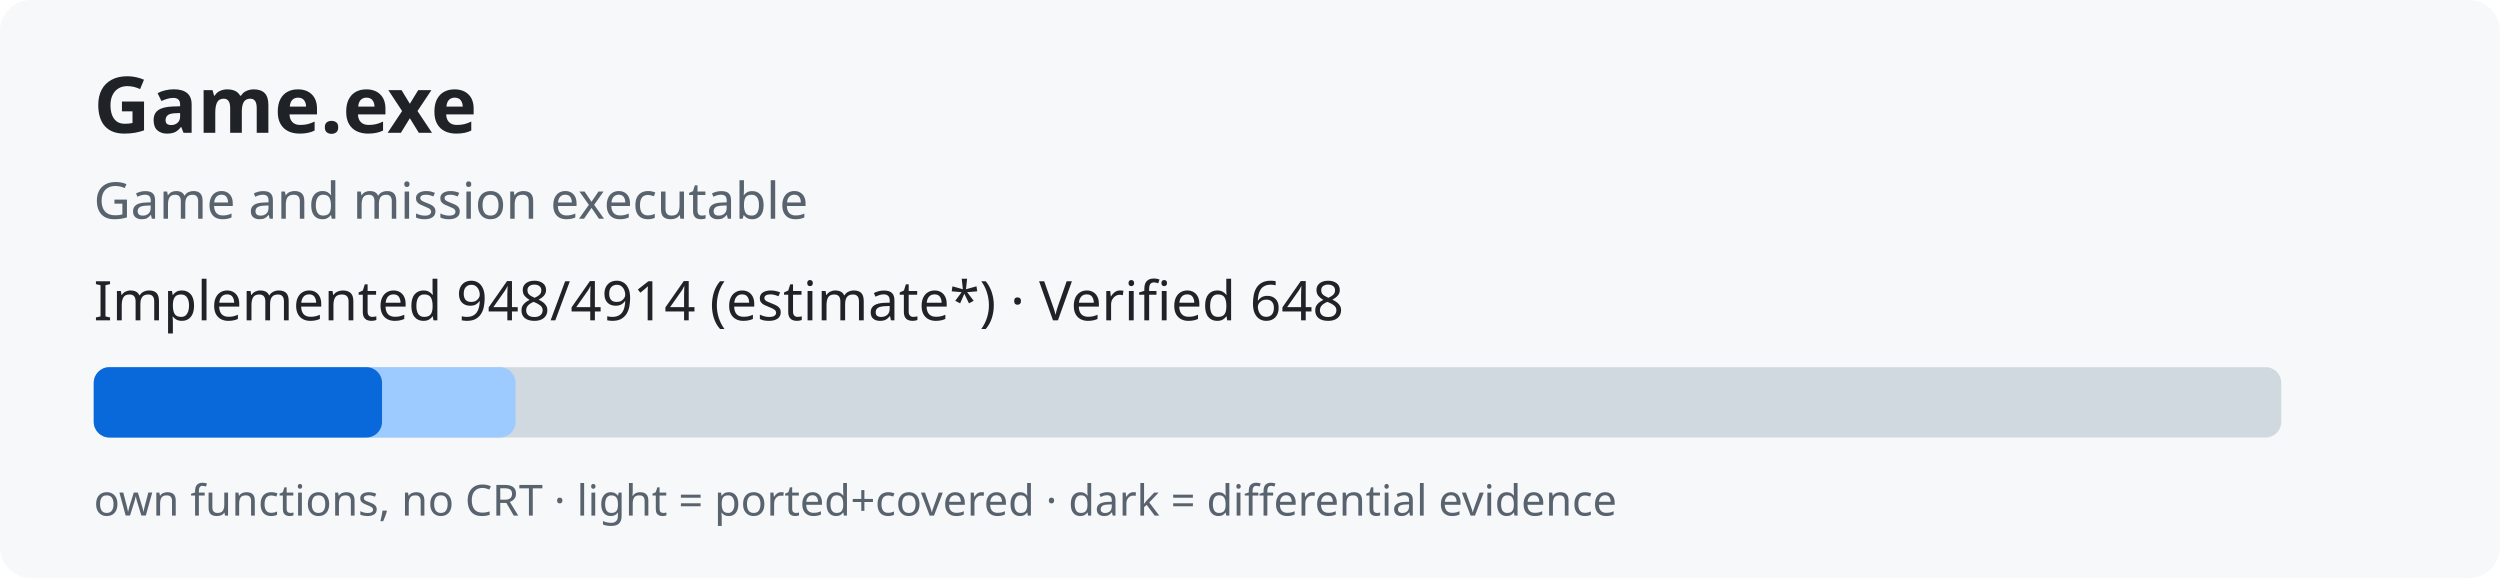
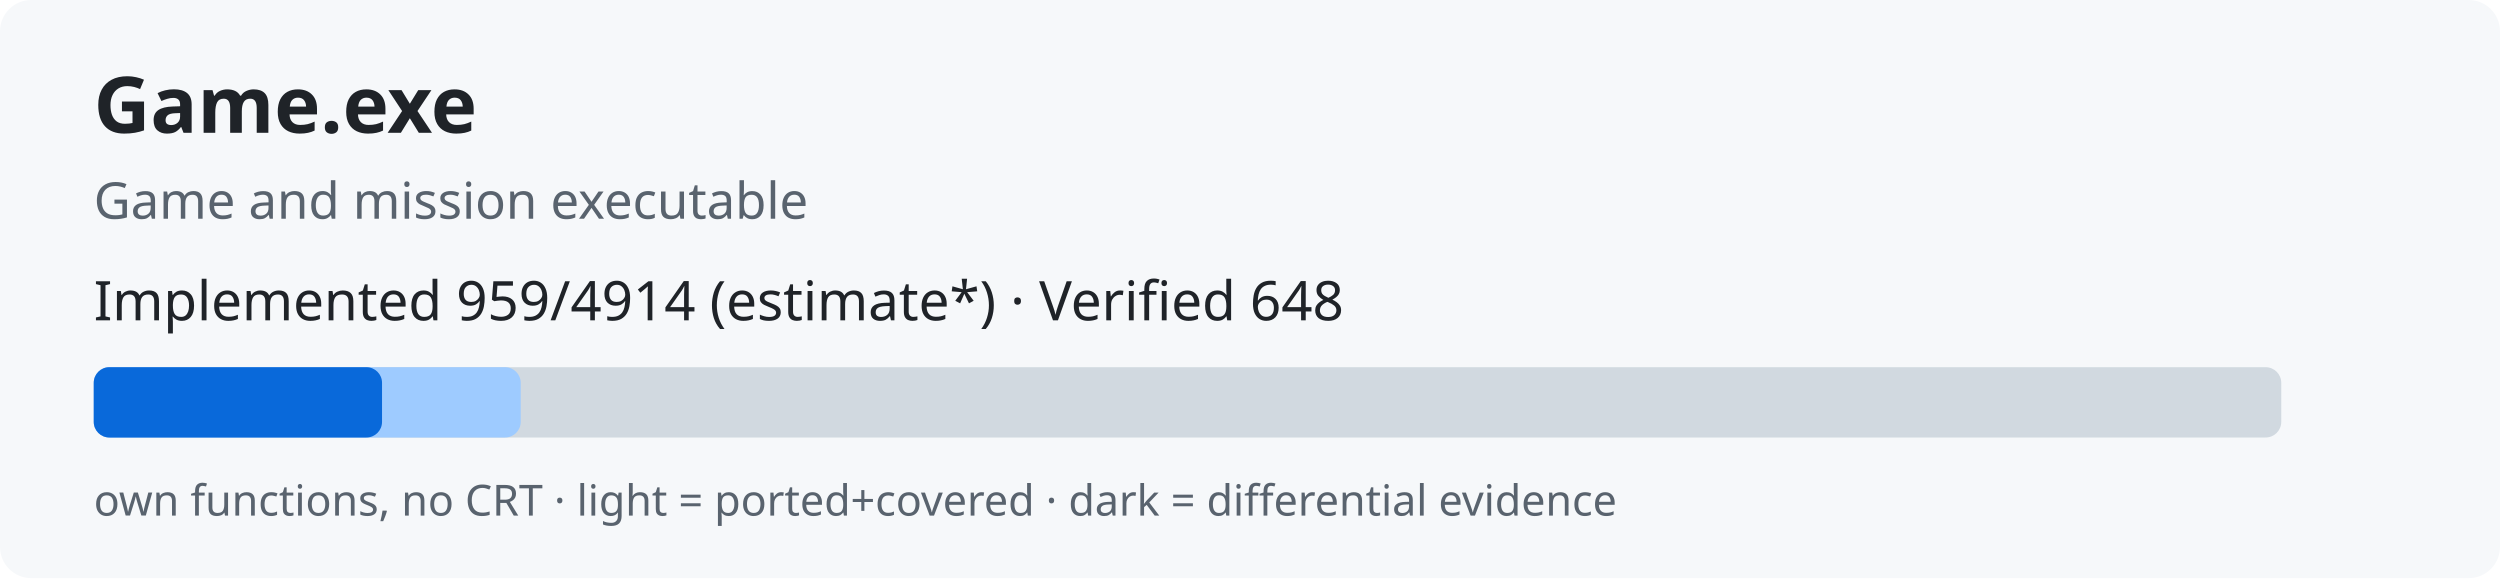
<svg xmlns="http://www.w3.org/2000/svg" width="640" height="148" role="img">
  <rect width="640" height="148" rx="8" fill="#f6f8fa" />
  <text x="24" y="34" font-family="sans-serif" font-size="20" font-weight="bold" fill="#1f2328">Game.exe</text>
  <text x="24" y="56" font-family="sans-serif" font-size="13" fill="#59636e">Game and mission executable</text>
-   <text x="24" y="82" font-family="sans-serif" font-size="14" fill="#1f2328">Implemented 948/4914 (estimate*) · Verified 648</text>
+   <text x="24" y="82" font-family="sans-serif" font-size="14" fill="#1f2328">Implemented 959/4914 (estimate*) · Verified 648</text>
  <rect x="24" y="94" width="560" height="18" rx="4" fill="#d1d9e0" />
-   <rect x="24" y="94" width="108.0" height="18" rx="4" fill="#9ecbff" />
+   <rect x="24" y="94" width="109.3" height="18" rx="4" fill="#9ecbff" />
  <rect x="24" y="94" width="73.8" height="18" rx="4" fill="#0969da" />
  <text x="24" y="132" font-family="sans-serif" font-size="11" fill="#59636e">own functions, no CRT · light = ported+covered · dark = differential evidence</text>
</svg>
